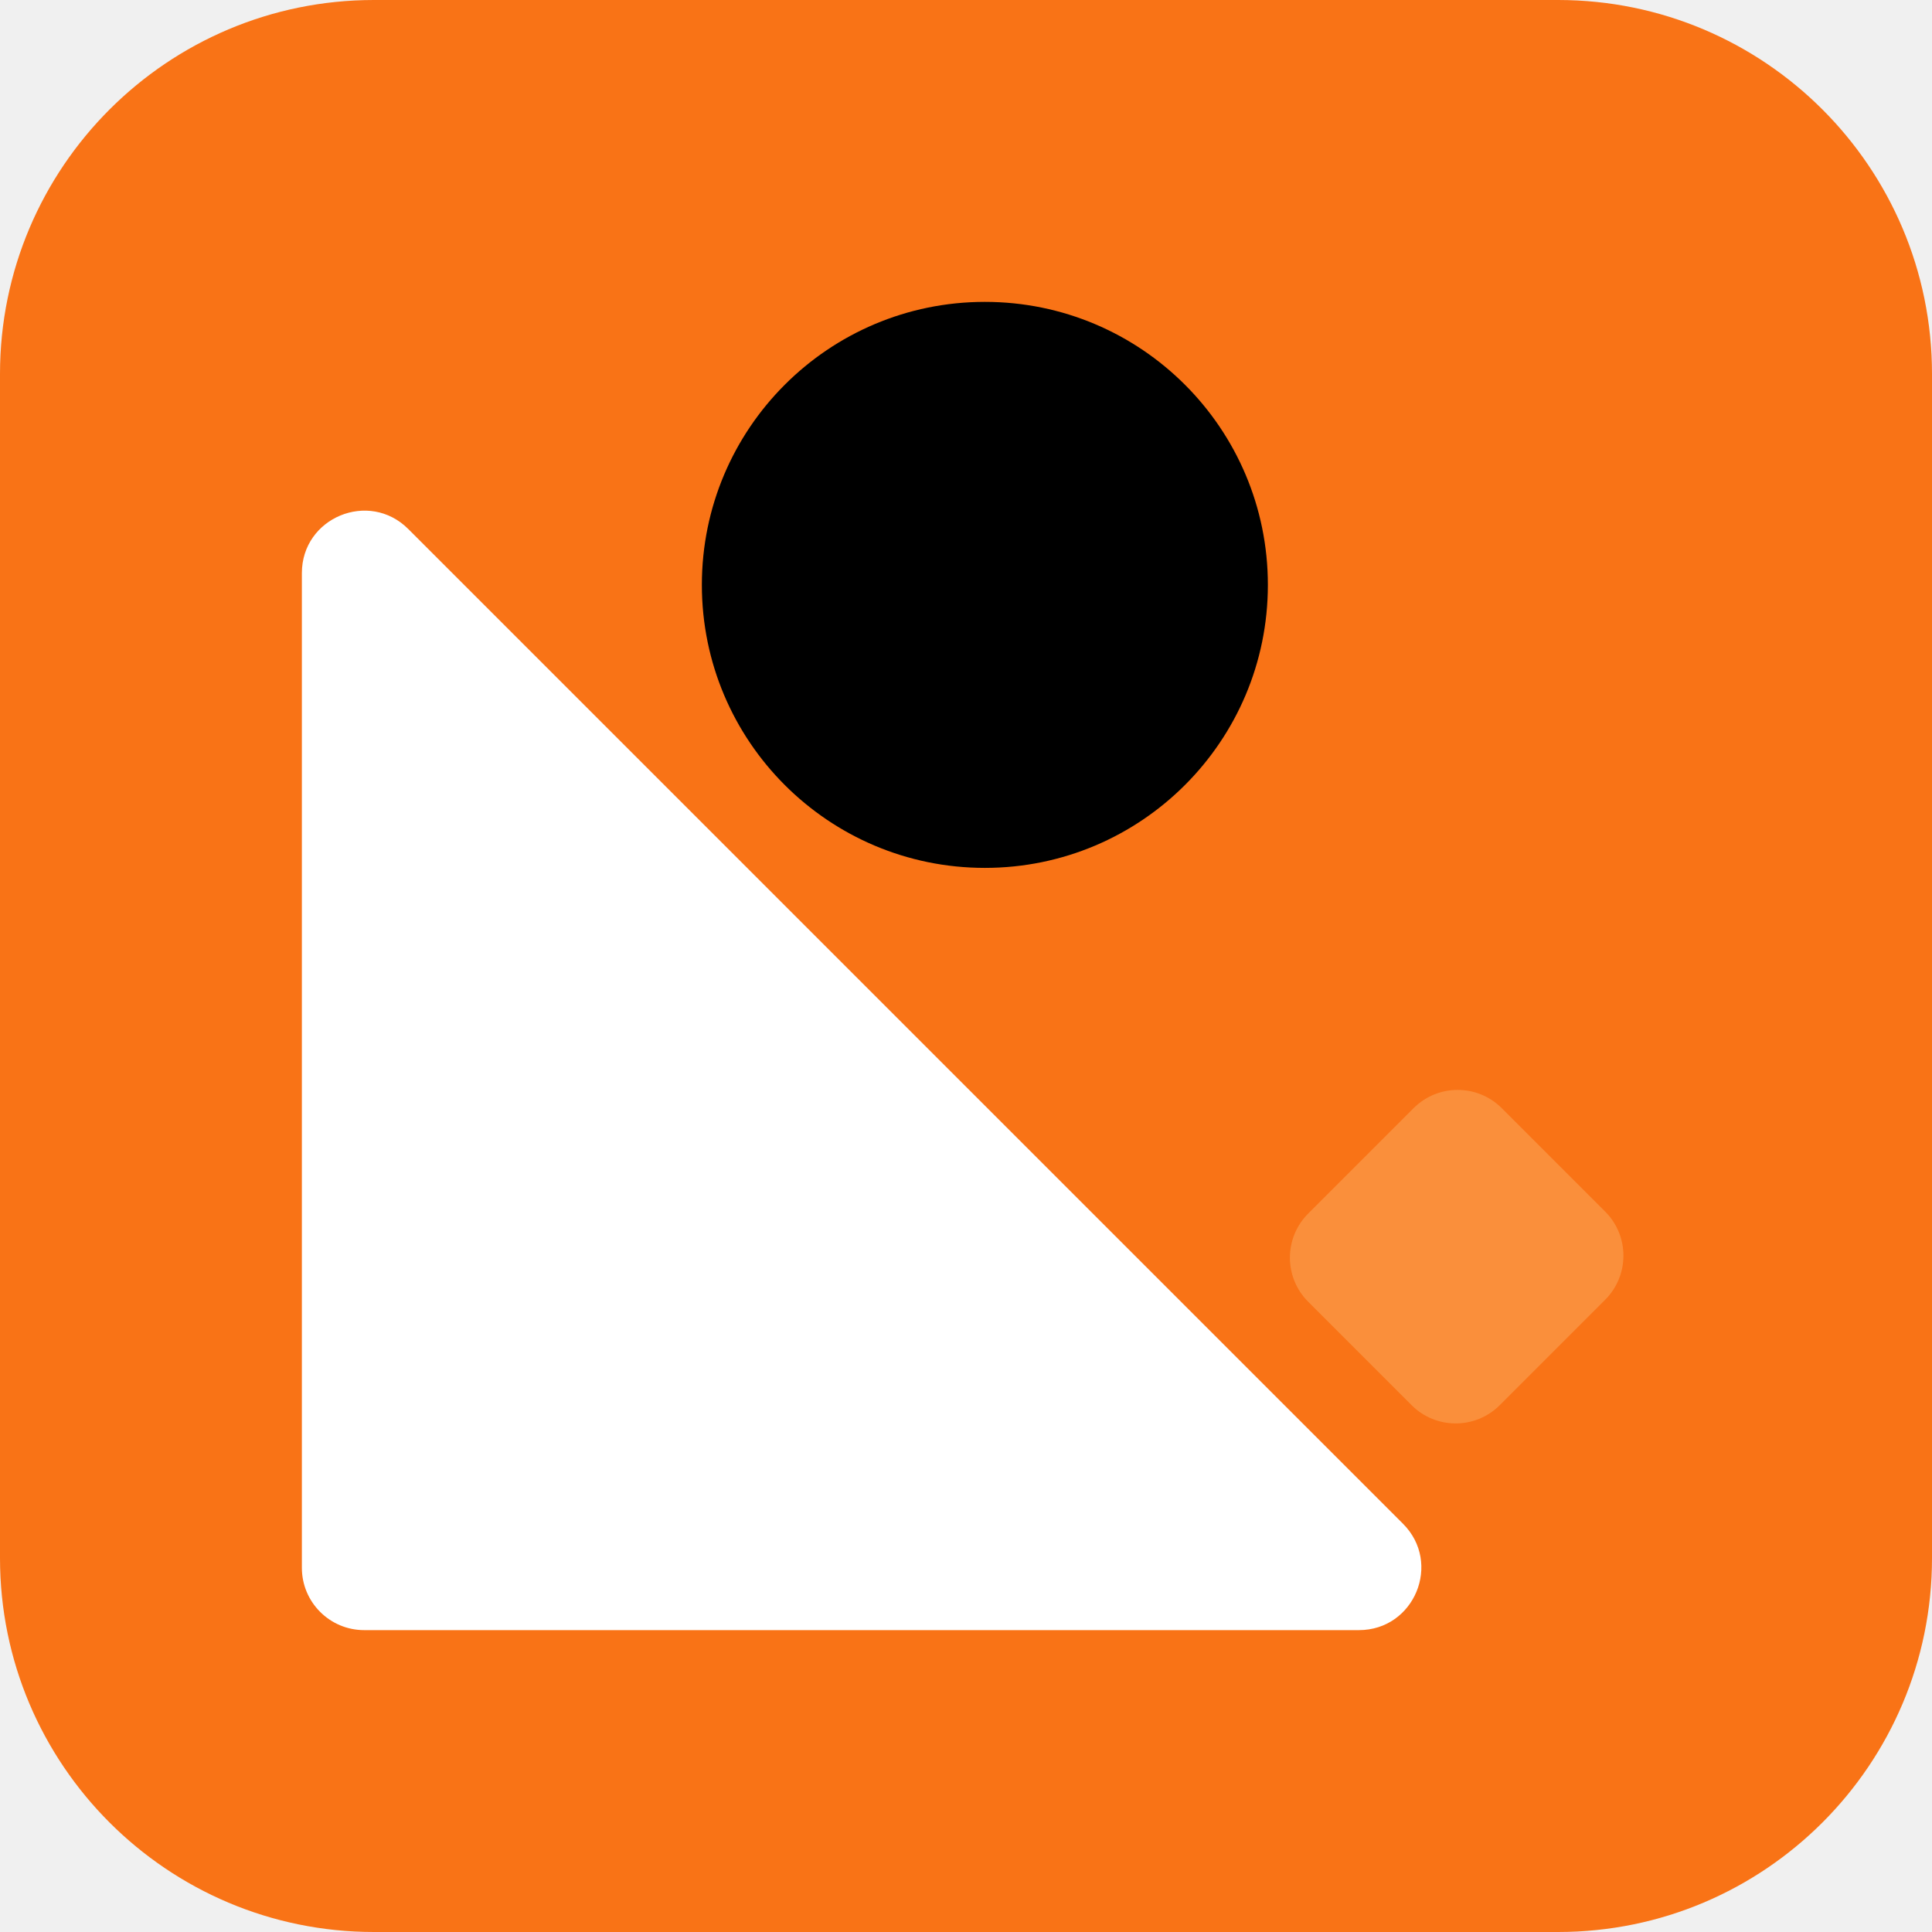
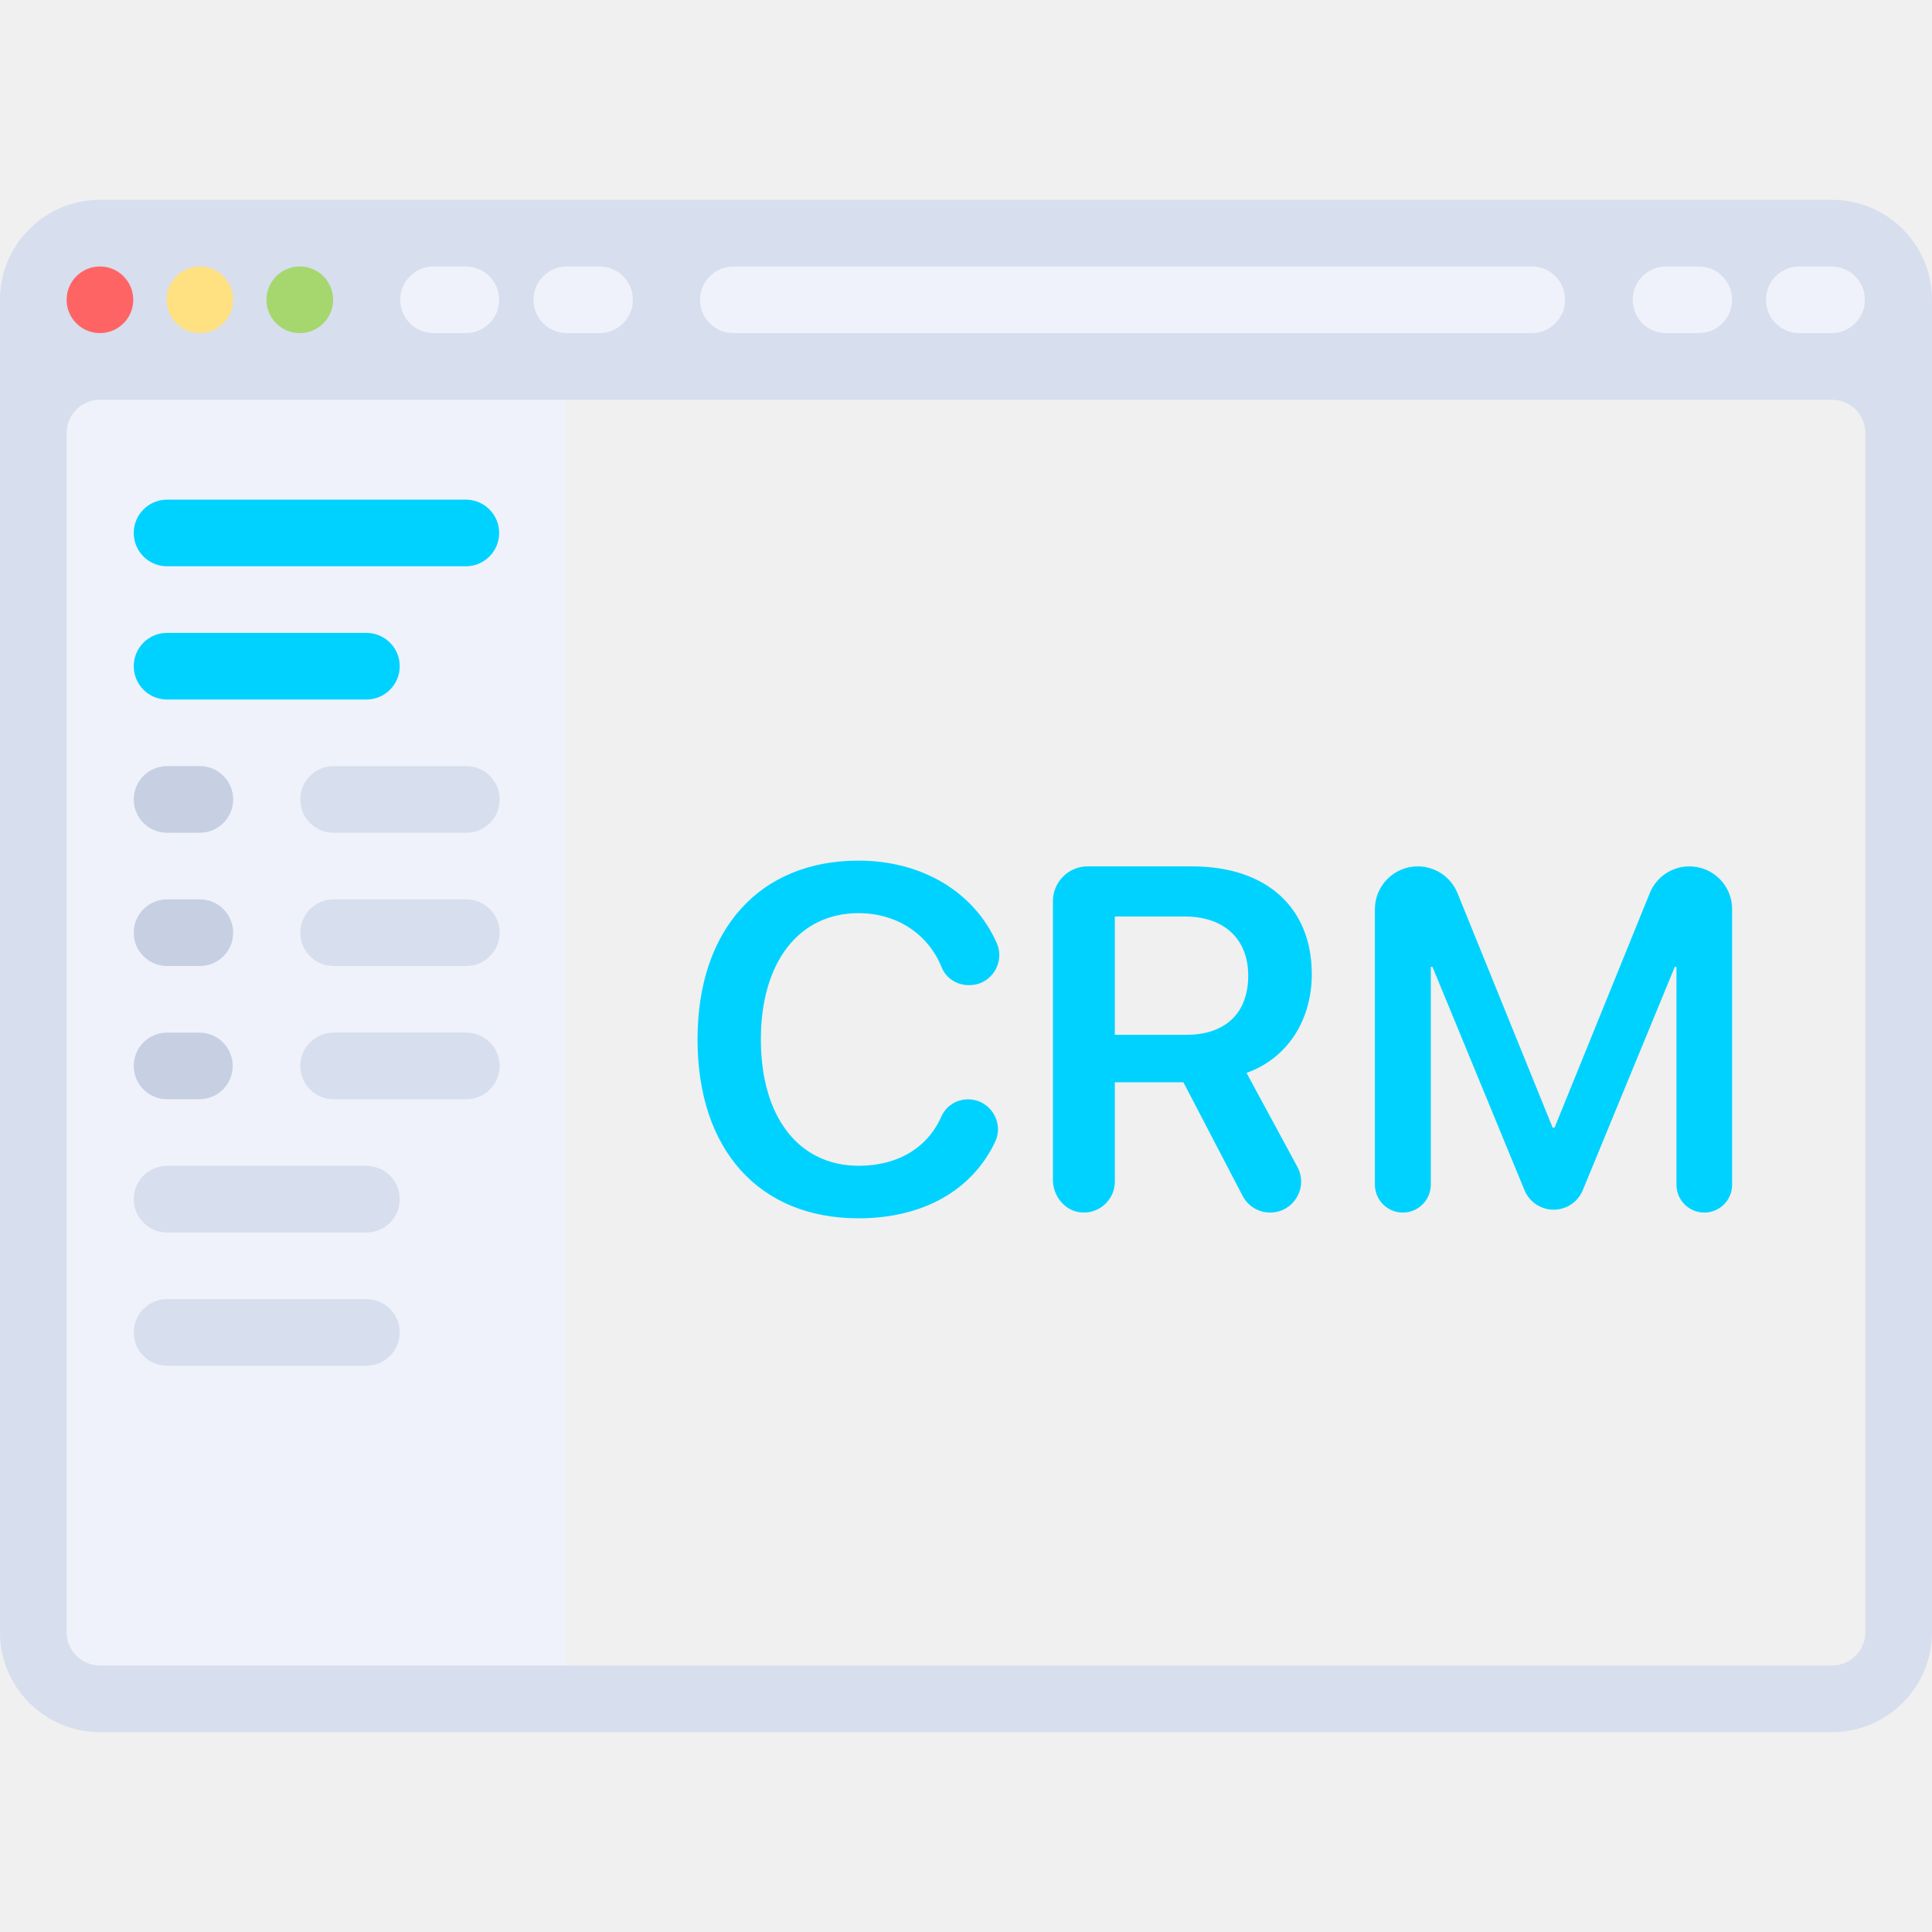
- <svg xmlns="http://www.w3.org/2000/svg" width="400" height="400" viewBox="0 0 124 124" fill="none">
-   <rect width="124" height="124" rx="24" fill="#F97316" />
-   <path d="M19.375 36.782V100.625C19.375 102.834 21.166 104.625 23.375 104.625H87.218C90.782 104.625 92.566 100.316 90.047 97.797L26.203 33.953C23.684 31.434 19.375 33.218 19.375 36.782Z" fill="white" />
-   <circle cx="63.211" cy="37.539" r="18.164" fill="black" />
-   <rect opacity="0.4" x="81.133" y="80.72" width="17.569" height="17.388" rx="4" transform="rotate(-45 81.1328 80.7198)" fill="#FDBA74" />
+ <svg xmlns="http://www.w3.org/2000/svg" viewBox="0 0 512 512" xml:space="preserve">
+   <path style="fill:#eff2fa" d="M8.828 105.931h141.241v344.276H8.828z" />
+   <path style="fill:#d7deed" d="M485.517 52.966H26.483C11.857 52.966 0 64.822 0 79.448v353.103c0 14.626 11.857 26.483 26.483 26.483h459.034c14.626 0 26.483-11.857 26.483-26.483V79.448c0-14.626-11.857-26.482-26.483-26.482m8.828 379.586a8.83 8.83 0 0 1-8.828 8.828H26.483a8.83 8.83 0 0 1-8.828-8.828V114.759a8.83 8.83 0 0 1 8.828-8.828h459.034a8.83 8.83 0 0 1 8.828 8.828z" />
+   <circle style="fill:#ff6464" cx="26.483" cy="79.448" r="8.828" />
+   <circle style="fill:#ffe182" cx="52.966" cy="79.448" r="8.828" />
+   <circle style="fill:#a5d76e" cx="79.448" cy="79.448" r="8.828" />
+   <path style="fill:#eff2fa" d="M123.586 88.276h-8.828a8.829 8.829 0 0 1 0-17.656h8.828a8.829 8.829 0 0 1 0 17.656m35.311 0h-8.828a8.829 8.829 0 0 1 0-17.656h8.828a8.83 8.83 0 0 1 8.828 8.828 8.83 8.83 0 0 1-8.828 8.828m291.31 0h-8.828a8.829 8.829 0 0 1 0-17.656h8.828a8.83 8.83 0 0 1 8.828 8.828 8.83 8.83 0 0 1-8.828 8.828m35.31 0h-8.828a8.829 8.829 0 0 1 0-17.656h8.828a8.829 8.829 0 0 1 0 17.656m-79.448 0H194.207a8.829 8.829 0 0 1 0-17.656h211.862a8.829 8.829 0 0 1 0 17.656" />
+   <path style="fill:#00d2ff" d="M123.586 150.069H44.138a8.829 8.829 0 0 1 0-17.656h79.448a8.829 8.829 0 0 1 0 17.656" />
+   <path style="fill:#c7cfe2" d="M52.966 220.69h-8.828a8.829 8.829 0 0 1 0-17.656h8.828a8.83 8.83 0 0 1 8.828 8.828 8.83 8.83 0 0 1-8.828 8.828" />
+   <path style="fill:#d7deed" d="M123.586 220.69h-35.31a8.829 8.829 0 0 1 0-17.656h35.31a8.828 8.828 0 0 1 0 17.656" />
+   <path style="fill:#c7cfe2" d="M52.966 256h-8.828a8.829 8.829 0 0 1 0-17.656h8.828a8.83 8.83 0 0 1 8.828 8.828A8.83 8.83 0 0 1 52.966 256" />
+   <path style="fill:#d7deed" d="M123.586 256h-35.31a8.829 8.829 0 0 1 0-17.656h35.31a8.828 8.828 0 0 1 0 17.656" />
+   <path style="fill:#c7cfe2" d="M52.966 291.31h-8.828a8.829 8.829 0 0 1 0-17.656h8.828a8.829 8.829 0 0 1 0 17.656" />
+   <path style="fill:#d7deed" d="M123.586 291.31h-35.31a8.829 8.829 0 0 1 0-17.656h35.31a8.83 8.83 0 0 1 8.828 8.828 8.827 8.827 0 0 1-8.828 8.828m-26.483 35.311H44.138a8.829 8.829 0 0 1 0-17.656h52.966a8.83 8.83 0 0 1 8.828 8.828 8.83 8.83 0 0 1-8.829 8.828m0 35.31H44.138a8.829 8.829 0 0 1 0-17.656h52.966a8.83 8.83 0 0 1 8.828 8.828 8.83 8.83 0 0 1-8.829 8.828" />
+   <path style="fill:#00d2ff" d="M97.103 185.379H44.138a8.829 8.829 0 0 1 0-17.656h52.966a8.83 8.83 0 0 1 8.828 8.828 8.83 8.83 0 0 1-8.829 8.828m87.748 90.057c0-29.245 16.594-47.362 42.666-47.362 16.98 0 30.724 8.444 36.631 21.854 2.303 5.227-1.525 11.14-7.236 11.14h-.227c-3.124 0-5.987-1.847-7.156-4.745-3.544-8.794-11.849-14.327-22.013-14.327-15.775 0-25.879 12.969-25.879 33.439 0 20.605 10.047 33.506 25.938 33.506 10.386 0 18.255-4.785 21.912-13.082 1.224-2.777 4.024-4.524 7.059-4.524 5.774 0 9.647 6.063 7.169 11.278-6.093 12.819-19.06 20.25-36.198 20.25-26.198.003-42.666-17.99-42.666-47.427m145.497 8.899c10.934-3.934 17.288-14.048 17.288-26.188 0-17.548-11.889-28.551-31.722-28.551h-27.666a9.215 9.215 0 0 0-9.215 9.215v73.859c0 4.444 3.327 8.426 7.764 8.658a8.206 8.206 0 0 0 8.647-8.194v-26.313h18.175l15.692 30.105a8.21 8.21 0 0 0 7.278 4.414c6.223 0 10.187-6.65 7.224-12.125zm-15.958-10.104h-18.946v-31.347h18.561c10.423 0 16.787 5.978 16.787 15.639 0 9.923-5.979 15.708-16.402 15.708m137.268 47.111a7.377 7.377 0 0 1-7.377-7.377v-57.727h-.444l-24.384 59.171a8.351 8.351 0 0 1-15.446 0l-24.385-59.171h-.444v57.693a7.41 7.41 0 1 1-14.82 0V240.96c0-6.275 5.087-11.362 11.362-11.362 4.626 0 8.789 2.804 10.529 7.09l25.219 62.15h.511l25.239-62.176a11.32 11.32 0 0 1 10.492-7.064c6.253 0 11.322 5.069 11.322 11.322v73.045a7.373 7.373 0 0 1-7.374 7.377" />
</svg>
